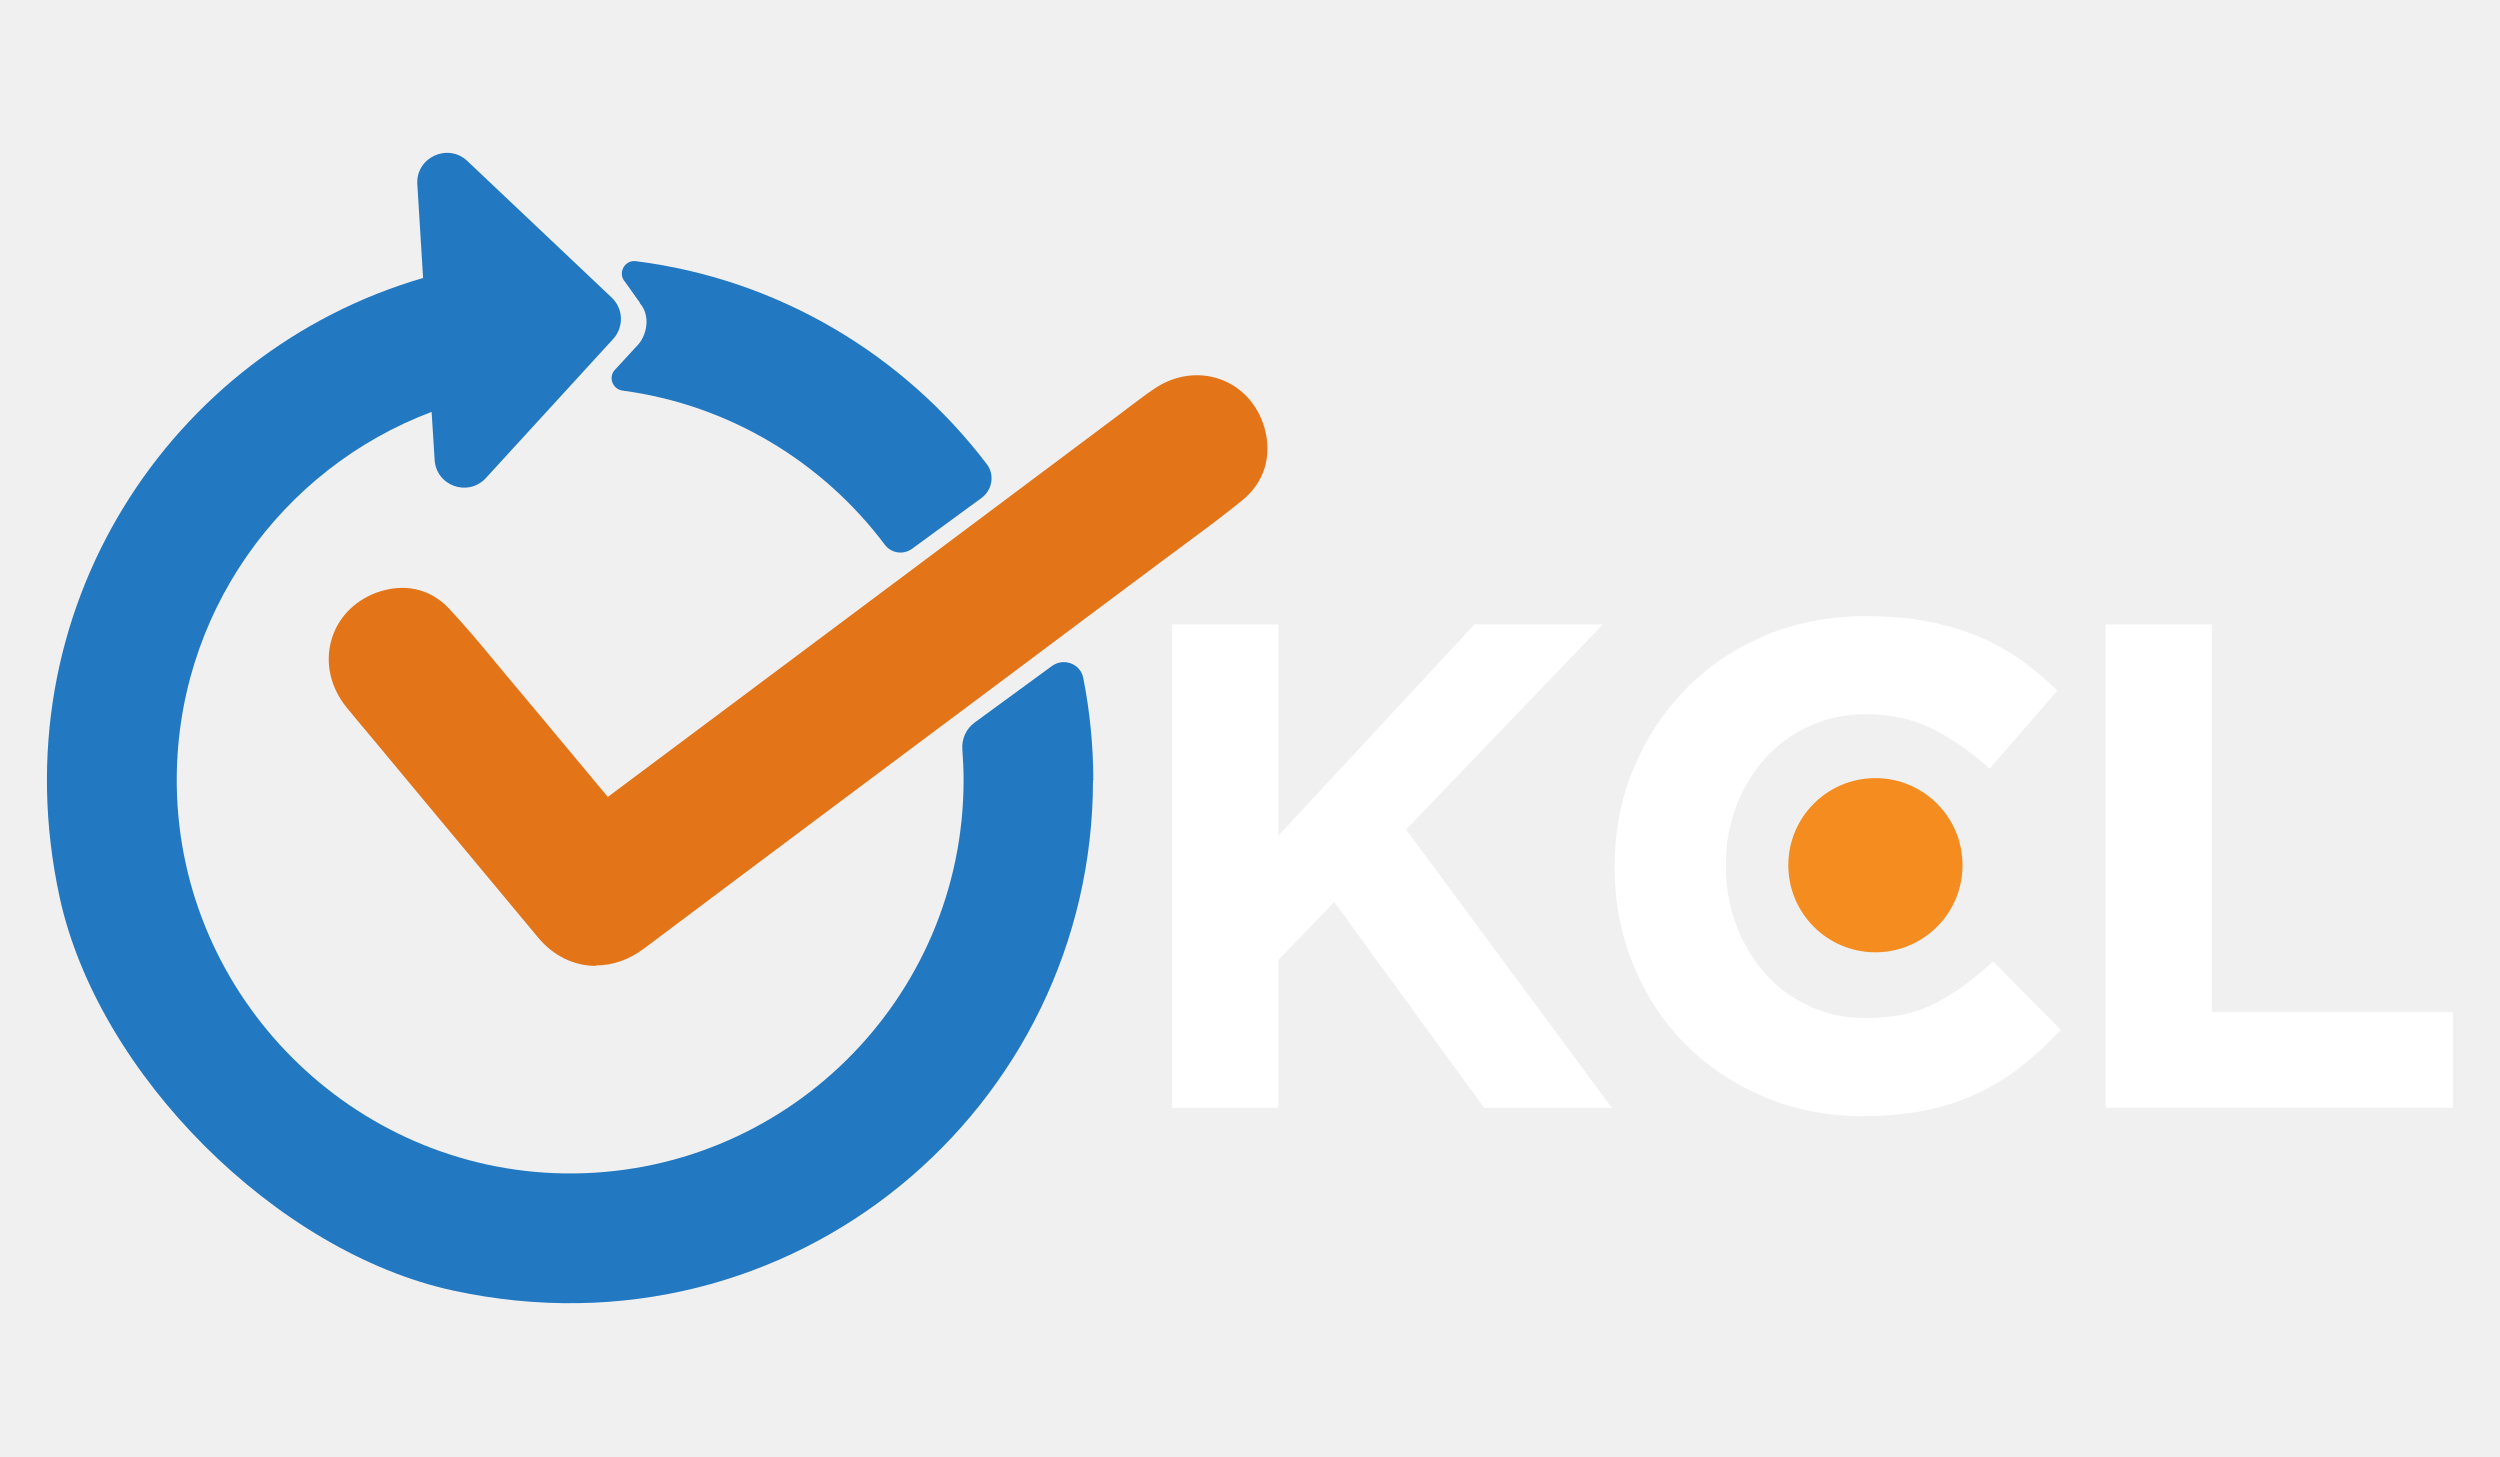
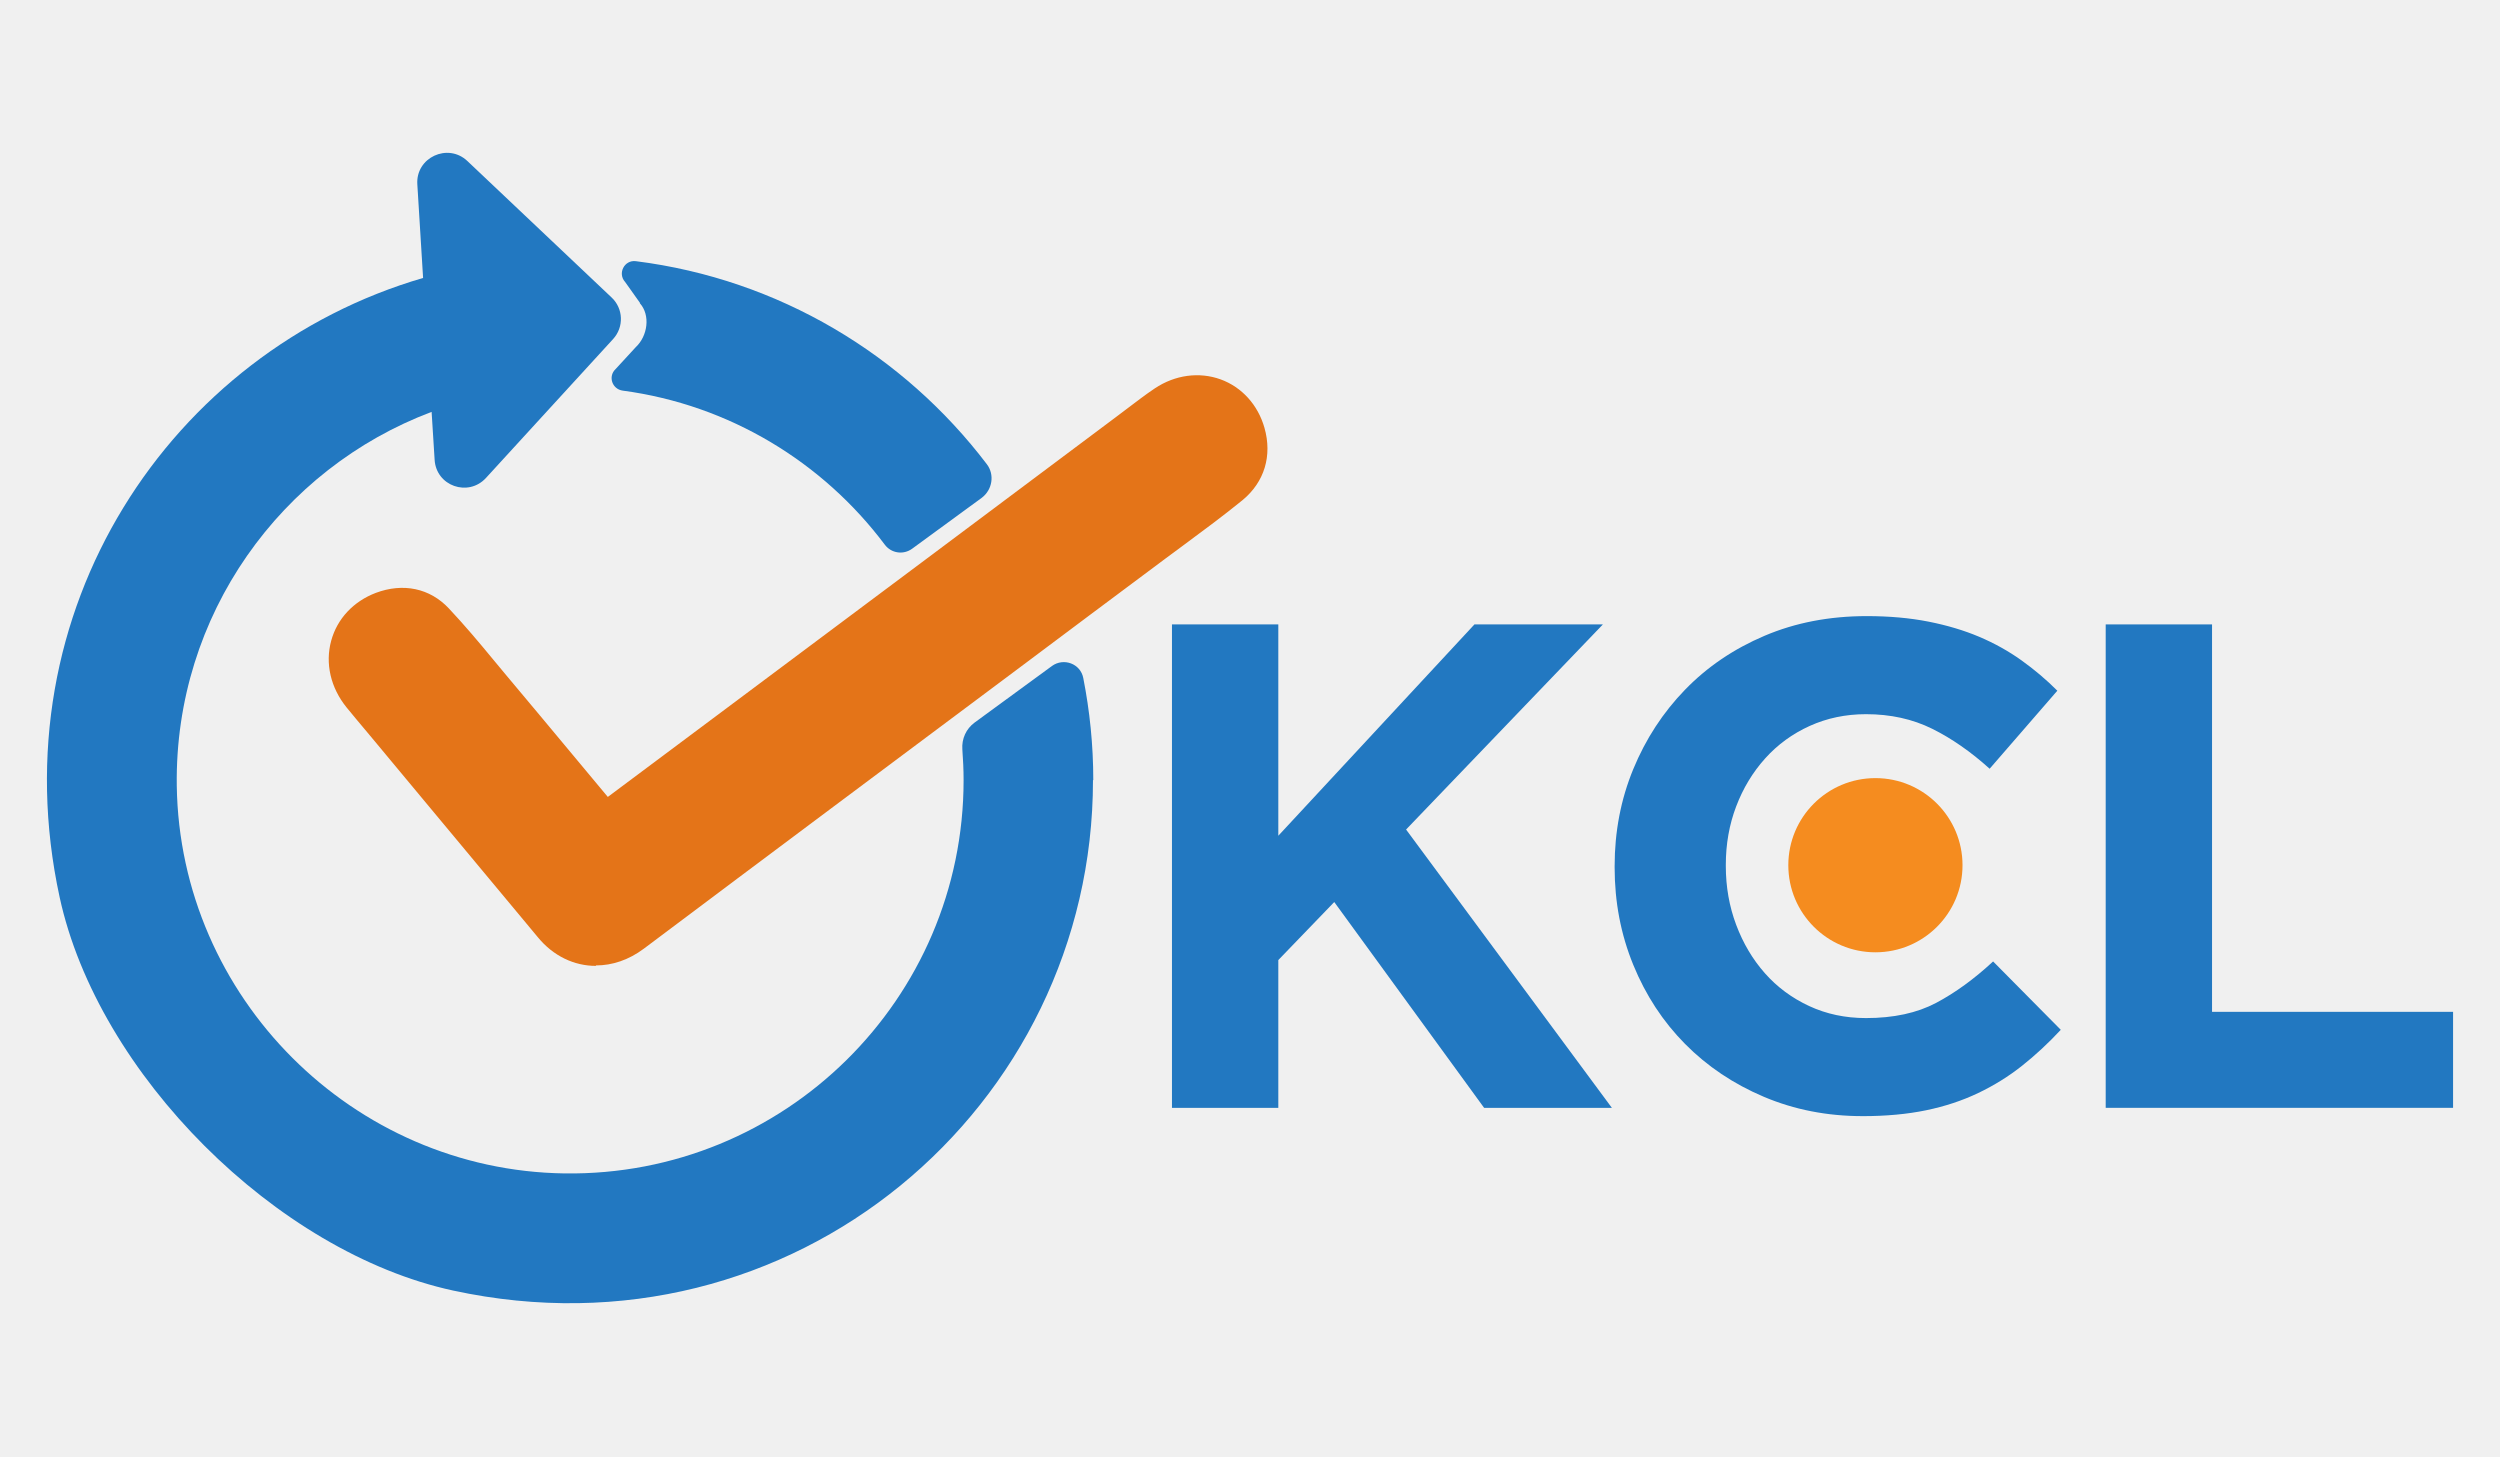
<svg xmlns="http://www.w3.org/2000/svg" id="svg2" version="1.1" viewBox="0 0 1440 838.7">
  <defs>
    <style>
      .st0 {
        fill: #3872c1;
      }

      .st0, .st1 {
        fill-rule: evenodd;
      }

      .st2 {
        fill: #fff;
      }

      .st3 {
        fill: #f58614;
      }

-       .st1 {
+       .st1, .st4 {
        fill: #2278c1;
      }

-       .st4 {
+       .st5 {
        fill: none;
      }

-       .st5 {
+       .st6 {
        fill: #e47418;
      }

-       .st6 {
+       .st7 {
        isolation: isolate;
      }

-       .st7 {
+       .st8 {
        clip-path: url(#clippath);
      }

-       .st8 {
+       .st9 {
        fill: #f58c1f;
      }
    </style>
    <clipPath id="clippath">
-       <rect class="st4" x="-3826.65" y="-2579.1" width="8090.8" height="4712.53" />
+       <rect class="st5" x="-3826.65" y="-2579.1" width="8090.8" height="4712.53" />
    </clipPath>
  </defs>
  <g id="g10">
    <g id="g16">
-       <g class="st7">
+       <g class="st8">
        <g id="g18">
          <g id="g24">
            <path id="path26" class="st3" d="M236.8-265.56c14.53-10.93,28.93-21.6,43.2-32.27,43.2-32.27,86.4-64.67,129.6-96.93,4.27-3.2,8.53-6.53,12.93-9.6,11.47-7.73,26-2.67,29.87,10.67,2.13,7.47.27,14.53-5.87,19.47-8.27,6.8-16.93,12.93-25.47,19.33-58,43.47-116.27,86.93-174.27,130.53-9.73,7.33-21.47,6.13-29.2-3.2-17.87-21.6-35.87-42.93-53.73-64.4-3.47-4.13-6.93-8.27-10.27-12.4-8.93-11.07-5.2-26.27,7.87-31.2,7.2-2.67,14.27-1.6,19.6,4,6.67,7.07,12.8,14.8,19.07,22.27,11.87,14.13,23.73,28.4,35.6,42.67.27.4.53.67,1.07,1.07" />
          </g>
          <g id="g28">
            <path id="path30" class="st3" d="M168.73-332.35c-2.13,0-4,.53-5.73,1.07-4.8,1.87-8.13,5.33-9.33,9.87-1.33,4.8,0,10,3.47,14.27,2.27,2.8,4.67,5.6,6.93,8.27,1.2,1.33,2.27,2.67,3.33,4,5.07,6.13,10.27,12.27,15.33,18.4,12.53,15.07,25.6,30.53,38.27,46,6.13,7.47,15.2,8.4,23.07,2.53,41.33-31.07,83.47-62.53,124.13-92.93,16.8-12.53,33.6-25.07,50.4-37.6,2-1.47,4.13-3.07,6.13-4.53,6.4-4.67,12.93-9.6,19.07-14.67,5.73-4.67,5.47-10.67,4.27-14.8-1.33-4.93-4.67-8.53-9.07-10.13-4.53-1.6-9.6-.93-13.87,2-3.07,2-5.87,4.27-8.93,6.53-1.33.93-2.53,2-3.87,2.93-43.2,32.27-86.4,64.67-129.6,96.93l-46.27,34.53-2.8-2.53c-.13-.13-.27-.27-.4-.4-.27-.27-.67-.53-1.07-1.07-4-4.8-7.87-9.47-11.87-14.27-7.73-9.33-15.73-18.8-23.6-28.27-1.47-1.87-3.07-3.6-4.53-5.47-4.67-5.6-9.33-11.33-14.4-16.67-2.93-2.93-6.13-4-9.07-4M233.53-215.15c-7.2,0-14.27-3.2-19.47-9.6-12.67-15.33-25.73-30.93-38.27-45.87-5.07-6.13-10.27-12.27-15.33-18.4-1.07-1.33-2.27-2.67-3.33-4-2.27-2.8-4.67-5.6-6.93-8.4-5.33-6.53-7.2-14.67-5.07-22.27,2-7.33,7.47-13.2,14.93-16,8.93-3.47,17.87-1.47,24.27,5.2,5.2,5.47,10.13,11.33,14.8,17.07,1.47,1.87,2.93,3.6,4.53,5.47,7.87,9.33,15.73,18.8,23.73,28.27l10,12,40-29.87c43.2-32.27,86.4-64.67,129.6-96.93,1.2-.93,2.53-1.87,3.73-2.8,3.07-2.27,6.13-4.67,9.33-6.8,6.8-4.53,14.8-5.6,22-2.93,7.07,2.67,12.53,8.53,14.67,16.13,2.67,9.33,0,18.13-7.33,24.13-6.4,5.2-13.07,10.13-19.47,14.93-2,1.47-4.13,3.07-6.13,4.53-16.67,12.53-33.47,25.07-50.27,37.6-40.67,30.4-82.8,61.87-124.13,92.93-4.93,3.73-10.53,5.6-15.87,5.6" />
          </g>
          <g id="g32">
            <path id="path34" class="st0" d="M248.26-436.7l-4.93-6.93c-2.53-2.8-.27-7.47,3.6-6.93,47.73,6,89.47,31.2,117.2,67.73,2.67,3.47,1.87,8.53-1.73,11.2l-23.2,17.07c-2.93,2.13-6.93,1.47-9.07-1.33-20.67-27.47-51.87-46.67-87.6-51.47-3.47-.53-4.93-4.93-2.27-7.33l6.67-7.33c4-3.73,4.93-10.67,1.33-14.67" />
          </g>
          <g id="g36">
            <path id="path38" class="st0" d="M399.65-277.21c0,109.33-100.27,195.07-213.87,170.53-59.07-12.8-118.67-72.4-131.47-131.47-20.8-95.87,37.2-182.27,121.47-206.93l-1.87-31.33c-.53-8.93,10.13-14,16.67-7.87l48.13,45.6c3.87,3.73,4.13,9.87.53,13.87l-42.53,46.4c-5.87,6.4-16.67,2.67-17.2-6.13l-.93-16c-50.27,18.93-85.87,67.87-85.2,124.93.93,70.8,58.8,128.53,129.6,129.6,73.47,1.07,133.33-58.27,133.33-131.47,0-3.47-.13-6.93-.4-10.27-.27-3.47,1.2-6.93,4.13-8.93l25.87-18.93c3.87-2.93,9.6-.67,10.53,4,2.13,11.33,3.2,22.67,3.2,34.4" />
          </g>
        </g>
      </g>
    </g>
  </g>
-   <g class="st6">
+   <g class="st7">
    <path class="st2" d="M622.33-414.79v210.3h-62.5v-210.3h62.5ZM742.33-414.79l-55.5,95.4,55.2,115h-70.2l-47.6-116.2,53.9-94.1,64.2-.1h0Z" />
    <path class="st2" d="M844.23-262.09v59.6c-4.7.8-9,1.2-12.9,1.2-23.1,0-42.4-7.6-57.8-22.8-15.4-15.2-23.1-34.3-23.1-57.2s7.8-41.2,23.3-56.7c15.6-15.5,34.5-23.3,56.8-23.3,24.9,0,44.4,7.3,58.8,21.8,14.3,14.5,21.5,34.4,21.5,59.5v75.3h-57.6v-71.2c0-8.1-2-14.6-5.9-19.4-4-4.8-9.3-7.2-15.9-7.2-6.1,0-11.3,2.2-15.7,6.6s-6.6,9.7-6.6,15.7c0,6.4,2,11.6,6,15.7s9.1,6.2,15.3,6.2c4.9.2,9.6-1,13.8-3.8h0Z" />
    <path class="st2" d="M1059.83-358.09l-71.8,159.7-70.9-159.6h55l16.3,41.4,17.9-41.4,53.5-.1h0Z" />
    <path class="st2" d="M1151.33-262.09v59.6c-4.7.8-9,1.2-12.9,1.2-23.1,0-42.4-7.6-57.8-22.8s-23.1-34.3-23.1-57.2,7.8-41.2,23.3-56.7c15.6-15.5,34.5-23.3,56.8-23.3,24.9,0,44.4,7.3,58.8,21.8,14.3,14.5,21.5,34.4,21.5,59.5v75.3h-57.7v-71.2c0-8.1-2-14.6-5.9-19.4-4-4.8-9.3-7.2-15.9-7.2-6.1,0-11.3,2.2-15.7,6.6-4.4,4.4-6.6,9.7-6.6,15.7,0,6.4,2,11.6,6,15.7s9.1,6.2,15.3,6.2c4.9.2,9.7-1,13.9-3.8h0Z" />
    <path class="st2" d="M1309.13-414.79v210.3h-57.6v-210.3h57.6Z" />
    <path class="st2" d="M1400.43-358.09v153.6h-57.6v-153.6h57.6ZM1371.83-426.59c7.8,0,14.6,2.7,20.3,8.2,5.7,5.5,8.6,12,8.6,19.5,0,8-2.7,14.6-8.1,19.7s-12.3,7.7-20.7,7.7-15.3-2.6-20.7-7.7c-5.4-5.1-8.1-11.7-8.1-19.7,0-7.5,2.8-14,8.5-19.5,5.6-5.5,12.3-8.2,20.2-8.2h0Z" />
  </g>
-   <g class="st6">
+   <g class="st7">
    <path class="st2" d="M585.13-170.19c12.5,0,21.8,6.2,25.8,17h-6.6c-3.1-7.4-9.7-12.1-19.2-12.1-12.2,0-21.6,9-21.6,23.7s9.4,23.6,21.6,23.6c9.5,0,16.1-4.6,19.2-11.9h6.6c-4,10.6-13.3,16.8-25.8,16.8-15.5,0-27.4-11.7-27.4-28.5.1-16.9,11.9-28.6,27.4-28.6h0Z" />
    <path class="st2" d="M640.33-157.99c8.8,0,14.8,4.7,17.3,10.2v-9.6h5.6v43.7h-5.6v-9.7c-2.6,5.6-8.6,10.3-17.4,10.3-11.9,0-20.8-8.9-20.8-22.6.1-13.6,8.9-22.3,20.9-22.3h0ZM641.43-153.09c-9.2,0-16.2,6.4-16.2,17.5s7,17.7,16.2,17.7,16.2-6.7,16.2-17.6-7.3-17.6-16.2-17.6h0Z" />
    <path class="st2" d="M698.93-157.99c11.9,0,20.8,8.7,20.8,22.4s-8.9,22.6-20.8,22.6c-8.7,0-14.8-4.8-17.4-10.2v30.2h-5.5v-64.3h5.5v9.6c2.6-5.6,8.7-10.3,17.4-10.3ZM697.83-153.09c-8.9,0-16.2,6.7-16.2,17.6s7.4,17.6,16.2,17.6,16.2-6.6,16.2-17.7-7-17.5-16.2-17.5Z" />
    <path class="st2" d="M728.83-169.69c0-2.4,1.8-4.1,4.1-4.1s4.1,1.7,4.1,4.1-1.8,4.2-4.1,4.2-4.1-1.8-4.1-4.2ZM730.03-157.29h5.6v43.7h-5.6v-43.7Z" />
    <path class="st2" d="M750.03-152.59h-6.1v-4.7h6.1v-11h5.7v11h12v4.7h-12v27.1c0,5.4,1.8,7,6.9,7h5.1v4.8h-6c-7.6,0-11.7-3.1-11.7-11.8v-27.1Z" />
    <path class="st2" d="M795.23-157.99c8.8,0,14.8,4.7,17.3,10.2v-9.6h5.6v43.7h-5.6v-9.7c-2.6,5.6-8.6,10.3-17.4,10.3-11.9,0-20.8-8.9-20.8-22.6s8.9-22.3,20.9-22.3h0ZM796.23-153.09c-9.2,0-16.2,6.4-16.2,17.5s7,17.7,16.2,17.7,16.2-6.7,16.2-17.6-7.2-17.6-16.2-17.6h0Z" />
    <path class="st2" d="M830.83-172.89h5.6v59.2h-5.6v-59.2Z" />
  </g>
-   <g class="st6">
+   <g class="st7">
    <path class="st3" d="M877.93-176.89v71.2h-5.6v-71.2h5.6Z" />
  </g>
-   <g class="st6">
+   <g class="st7">
    <path class="st2" d="M913.83-169.59h5.6v55.9h-5.6v-55.9Z" />
    <path class="st2" d="M964.93-138.59c0-9.7-5.3-14.6-13.3-14.6s-13.8,5.1-13.8,15.8v23.8h-5.6v-43.7h5.6v7.4c2.8-5.4,8.4-8.2,14.9-8.2,9.9,0,17.8,6.1,17.8,18.9v25.6h-5.5v-25h-.1Z" />
    <path class="st2" d="M984.43-152.59h-6.1v-4.7h6.1v-11h5.7v11h12v4.7h-12v27.1c0,5.4,1.8,7,6.9,7h5.1v4.8h-6c-7.6,0-11.7-3.1-11.7-11.8v-27.1Z" />
    <path class="st2" d="M1030.23-112.99c-12.4,0-21.4-8.6-21.4-22.5s8.9-22.5,21.4-22.5,20.6,9.1,20.6,20.2c0,1.8,0,2.9-.2,4.4h-36.2c.5,10.2,7.6,15.6,15.8,15.6,7.4,0,12.5-3.9,14.1-9.8h5.9c-2,8.3-9.1,14.6-20,14.6ZM1014.43-137.89h30.7c.2-10.2-7.1-15.3-15.2-15.3s-14.8,5.1-15.5,15.3h0Z" />
    <path class="st2" d="M1066.73-113.69h-5.6v-43.7h5.6v7.8c2.4-5.4,7.4-8.6,15-8.6v5.8h-1.5c-7.3,0-13.4,3.3-13.4,14.2v24.5h-.1Z" />
    <path class="st2" d="M1122.73-138.59c0-9.7-5.3-14.6-13.3-14.6s-13.8,5.1-13.8,15.8v23.8h-5.6v-43.7h5.6v7.4c2.8-5.4,8.4-8.2,14.9-8.2,9.9,0,17.8,6.1,17.8,18.9v25.6h-5.5v-25h-.1Z" />
    <path class="st2" d="M1159.03-157.99c8.8,0,14.8,4.7,17.3,10.2v-9.6h5.6v43.7h-5.6v-9.7c-2.6,5.6-8.6,10.3-17.4,10.3-11.9,0-20.8-8.9-20.8-22.6s8.9-22.3,20.9-22.3h0ZM1160.03-153.09c-9.2,0-16.2,6.4-16.2,17.5s7,17.7,16.2,17.7,16.2-6.7,16.2-17.6c.1-10.9-7.2-17.6-16.2-17.6h0Z" />
    <path class="st2" d="M1196.33-152.59h-6.1v-4.7h6.1v-11h5.7v11h12v4.7h-12v27.1c0,5.4,1.8,7,6.9,7h5.1v4.8h-6c-7.6,0-11.7-3.1-11.7-11.8v-27.1Z" />
    <path class="st2" d="M1221.93-169.69c0-2.4,1.8-4.1,4.1-4.1s4.1,1.7,4.1,4.1-1.8,4.2-4.1,4.2-4.1-1.8-4.1-4.2ZM1223.13-157.29h5.6v43.7h-5.6v-43.7Z" />
    <path class="st2" d="M1260.63-112.99c-12.3,0-21.7-8.6-21.7-22.5s9.6-22.5,21.8-22.5,21.8,8.6,21.8,22.5c.1,13.8-9.6,22.5-21.9,22.5h0ZM1260.63-117.89c8.2,0,16.2-5.6,16.2-17.6s-7.8-17.6-16.2-17.6-16.1,5.6-16.1,17.6c.1,12,7.8,17.6,16.1,17.6Z" />
    <path class="st2" d="M1325.63-138.59c0-9.7-5.3-14.6-13.3-14.6s-13.8,5.1-13.8,15.8v23.8h-5.6v-43.7h5.6v7.4c2.8-5.4,8.4-8.2,14.9-8.2,9.9,0,17.8,6.1,17.8,18.9v25.6h-5.5v-25h-.1Z" />
    <path class="st2" d="M1361.83-157.99c8.8,0,14.8,4.7,17.3,10.2v-9.6h5.6v43.7h-5.6v-9.7c-2.6,5.6-8.6,10.3-17.4,10.3-11.9,0-20.8-8.9-20.8-22.6s8.9-22.3,20.9-22.3h0ZM1362.83-153.09c-9.2,0-16.2,6.4-16.2,17.5s7,17.7,16.2,17.7,16.2-6.7,16.2-17.6c.1-10.9-7.2-17.6-16.2-17.6h0Z" />
    <path class="st2" d="M1397.53-172.89h5.6v59.2h-5.6v-59.2Z" />
  </g>
  <g>
    <g>
      <g>
-         <path class="st5" d="M348.82,469.54c25.09-18.75,49.75-37.2,74.55-55.66,74.55-55.66,148.95-111.32,223.5-167.12,7.35-5.48,14.56-11.39,22.35-16.44,19.9-13.41,44.99-4.47,51.48,18.46,3.75,12.98.43,24.95-9.95,33.6-14.13,11.68-29.13,22.35-43.84,33.31-100.36,74.98-200.72,149.82-300.79,225.09-16.73,12.54-37.06,10.53-50.47-5.62-30.71-37.06-61.57-73.97-92.43-110.89-5.91-7.07-11.97-14.13-17.74-21.34-15.43-19.03-8.94-45.28,13.55-53.64,12.54-4.76,24.66-2.74,33.74,6.92,11.54,12.26,22.06,25.52,32.88,38.36,20.48,24.51,40.95,49.03,61.43,73.39l1.73,1.73v-.14h.01Z" />
-         <path class="st5" d="M343.19,556.35c-12.4,0-24.51-5.62-33.45-16.58-21.92-26.39-44.27-53.21-65.9-79.16-8.8-10.53-17.59-21.05-26.39-31.72-1.87-2.31-3.89-4.61-5.77-6.92-4.04-4.76-8.07-9.66-12.11-14.56-9.08-11.25-12.4-25.23-8.8-38.36,3.46-12.69,12.83-22.64,25.67-27.54,15.72-5.91,31.15-2.74,42.1,8.94,8.94,9.52,17.45,19.61,25.52,29.42,2.6,3.17,5.19,6.2,7.79,9.37,13.7,16.29,27.25,32.59,40.95,49.03,5.77,6.92,11.54,13.84,17.3,20.76l68.92-51.48c74.55-55.66,148.95-111.32,223.5-167.12,2.16-1.59,4.33-3.32,6.49-4.9,5.19-3.89,10.53-8.07,16.15-11.82,11.68-7.79,25.52-9.66,37.92-5.19,12.26,4.47,21.48,14.71,25.23,27.83,4.61,16.15,0,31.29-12.54,41.67-10.96,8.94-22.49,17.45-33.6,25.67-3.46,2.6-7.07,5.19-10.53,7.79-28.98,21.63-57.97,43.26-86.8,64.89-70.22,52.49-142.75,106.56-213.98,160.06-8.65,6.49-18.17,9.66-27.54,9.66l-.14.29v-.03ZM231.59,354.33c-3.6,0-6.92.87-9.81,1.87-8.22,3.17-13.99,9.23-16.15,17.01-2.16,8.22,0,17.16,5.91,24.51,3.89,4.76,7.93,9.66,11.82,14.28,2.02,2.31,3.89,4.61,5.91,6.92,8.8,10.53,17.59,21.05,26.39,31.72,21.63,25.95,44.12,52.78,66.04,79.16,10.67,12.83,26.24,14.56,39.8,4.33,71.23-53.5,143.76-107.71,213.98-160.2,28.98-21.63,57.97-43.26,86.8-64.89,3.46-2.6,7.07-5.19,10.53-7.79,10.96-8.07,22.35-16.44,32.88-25.23,9.81-8.07,9.52-18.31,7.5-25.38-2.45-8.36-8.07-14.85-15.72-17.59-7.79-2.88-16.58-1.59-23.94,3.46-5.19,3.46-10.09,7.21-15.28,11.25-2.16,1.73-4.47,3.32-6.63,5.05-74.55,55.66-148.95,111.32-223.5,167.12l-79.74,59.55-4.76-4.47s-.43-.43-.72-.58c-.58-.43-1.15-1.01-1.73-1.73-6.78-8.22-13.7-16.29-20.48-24.51-13.55-16.29-27.25-32.59-40.95-48.88-2.6-3.17-5.19-6.2-7.79-9.37-7.93-9.66-16.15-19.47-24.8-28.55-5.05-5.19-10.53-6.92-15.72-6.92l.14-.14h.02Z" />
+         <path class="st6" d="M348.82,469.54c25.09-18.75,49.75-37.2,74.55-55.66,74.55-55.66,148.95-111.32,223.5-167.12,7.35-5.48,14.56-11.39,22.35-16.44,19.9-13.41,44.99-4.47,51.48,18.46,3.75,12.98.43,24.95-9.95,33.6-14.13,11.68-29.13,22.35-43.84,33.31-100.36,74.98-200.72,149.82-300.79,225.09-16.73,12.54-37.06,10.53-50.47-5.62-30.71-37.06-61.57-73.97-92.43-110.89-5.91-7.07-11.97-14.13-17.74-21.34-15.43-19.03-8.94-45.28,13.55-53.64,12.54-4.76,24.66-2.74,33.74,6.92,11.54,12.26,22.06,25.52,32.88,38.36,20.48,24.51,40.95,49.03,61.43,73.39l1.73,1.73v-.14h.01Z" />
+         <path class="st6" d="M343.19,556.35c-12.4,0-24.51-5.62-33.45-16.58-21.92-26.39-44.27-53.21-65.9-79.16-8.8-10.53-17.59-21.05-26.39-31.72-1.87-2.31-3.89-4.61-5.77-6.92-4.04-4.76-8.07-9.66-12.11-14.56-9.08-11.25-12.4-25.23-8.8-38.36,3.46-12.69,12.83-22.64,25.67-27.54,15.72-5.91,31.15-2.74,42.1,8.94,8.94,9.52,17.45,19.61,25.52,29.42,2.6,3.17,5.19,6.2,7.79,9.37,13.7,16.29,27.25,32.59,40.95,49.03,5.77,6.92,11.54,13.84,17.3,20.76l68.92-51.48c74.55-55.66,148.95-111.32,223.5-167.12,2.16-1.59,4.33-3.32,6.49-4.9,5.19-3.89,10.53-8.07,16.15-11.82,11.68-7.79,25.52-9.66,37.92-5.19,12.26,4.47,21.48,14.71,25.23,27.83,4.61,16.15,0,31.29-12.54,41.67-10.96,8.94-22.49,17.45-33.6,25.67-3.46,2.6-7.07,5.19-10.53,7.79-28.98,21.63-57.97,43.26-86.8,64.89-70.22,52.49-142.75,106.56-213.98,160.06-8.65,6.49-18.17,9.66-27.54,9.66l-.14.29v-.03h.01ZM231.59,354.33c-3.6,0-6.92.87-9.81,1.87-8.22,3.17-13.99,9.23-16.15,17.01-2.16,8.22,0,17.16,5.91,24.51,3.89,4.76,7.93,9.66,11.82,14.28,2.02,2.31,3.89,4.61,5.91,6.92,8.8,10.53,17.59,21.05,26.39,31.72,21.63,25.95,44.12,52.78,66.04,79.16,10.67,12.83,26.24,14.56,39.8,4.33,71.23-53.5,143.76-107.71,213.98-160.2,28.98-21.63,57.97-43.26,86.8-64.89,3.46-2.6,7.07-5.19,10.53-7.79,10.96-8.07,22.35-16.44,32.88-25.23,9.81-8.07,9.52-18.31,7.5-25.38-2.45-8.36-8.07-14.85-15.72-17.59-7.79-2.88-16.58-1.59-23.94,3.46-5.19,3.46-10.09,7.21-15.28,11.25-2.16,1.73-4.47,3.32-6.63,5.05-74.55,55.66-148.95,111.32-223.5,167.12l-79.74,59.55-4.76-4.47s-.43-.43-.72-.58c-.58-.43-1.15-1.01-1.73-1.73-6.78-8.22-13.7-16.29-20.48-24.51-13.55-16.29-27.25-32.59-40.95-48.88-2.6-3.17-5.19-6.2-7.79-9.37-7.93-9.66-16.15-19.47-24.8-28.55-5.05-5.19-10.53-6.92-15.72-6.92l.14-.14h.02Z" />
      </g>
      <path class="st1" d="M368.57,174.38l-8.51-11.97c-4.47-4.9-.43-12.83,6.2-11.97,82.33,10.38,154.29,53.93,202.16,116.94,4.61,6.06,3.17,14.71-2.88,19.32l-40.23,29.42c-5.05,3.6-11.97,2.6-15.72-2.45-35.62-47.44-89.4-80.46-150.97-88.68-6.06-.87-8.51-8.22-4.04-12.4l11.68-12.69c6.78-6.34,8.51-18.31,2.31-25.23v-.29h0Z" />
      <path class="st1" d="M629.56,449.35c0,188.32-172.89,336.41-368.56,294.01-101.8-22.06-204.61-124.73-226.67-226.67C-1.43,351.45,98.35,202.49,243.7,160.1l-3.32-53.93c-1.01-15.43,17.59-24.08,28.84-13.41l83.06,78.59c6.78,6.34,7.21,17.01.87,23.94l-73.25,80.03c-10.24,11.1-28.69,4.61-29.56-10.53l-1.73-27.54c-86.66,32.59-148.09,116.94-146.79,215.28,1.73,121.99,101.37,221.63,223.36,223.36,126.6,1.73,229.85-100.36,229.85-226.53,0-5.91-.29-11.97-.72-17.74-.43-6.06,2.16-11.82,7.07-15.43l44.56-32.59c6.78-4.9,16.44-1.3,18.02,6.92,3.75,19.03,5.77,38.64,5.77,58.83h-.17Z" />
    </g>
    <g>
      <g>
-         <path class="st2" d="M675.05,359.66h61.26v121.73l112.97-121.73h73.99l-113.37,118.15,118.54,160.31h-73.59l-86.32-118.55-32.22,33.42v85.13h-61.26v-278.46h0Z" />
-         <path class="st2" d="M1072.85,642.89c-20.42,0-39.38-3.72-56.89-11.14-17.5-7.42-32.62-17.56-45.35-30.43-12.73-12.86-22.68-28.04-29.84-45.55-7.16-17.5-10.74-36.2-10.74-56.09v-.79c0-19.89,3.58-38.52,10.74-55.89,7.16-17.37,17.11-32.62,29.84-45.75,12.73-13.13,27.98-23.47,45.75-31.03,17.76-7.56,37.39-11.34,58.87-11.34,12.99,0,24.86,1.06,35.6,3.18,10.74,2.13,20.49,5.04,29.24,8.75,8.75,3.72,16.84,8.22,24.27,13.53,7.42,5.31,14.32,11.14,20.68,17.5l-38.98,44.95c-10.88-9.81-21.95-17.5-33.22-23.07s-23.93-8.35-37.99-8.35c-11.67,0-22.47,2.26-32.42,6.76-9.95,4.51-18.5,10.74-25.66,18.7-7.16,7.96-12.73,17.17-16.71,27.65-3.98,10.48-5.97,21.68-5.97,33.62v.79c0,11.93,1.99,23.21,5.97,33.81,3.98,10.61,9.48,19.89,16.51,27.85,7.02,7.96,15.51,14.26,25.46,18.9s20.89,6.96,32.82,6.96c15.91,0,29.37-2.92,40.38-8.75,11-5.83,21.94-13.78,32.82-23.87l38.98,39.38c-7.16,7.69-14.59,14.59-22.28,20.69-7.69,6.1-16.11,11.34-25.26,15.71-9.15,4.38-19.16,7.7-30.04,9.95s-23.07,3.38-36.6,3.38h.02Z" />
-         <path class="st2" d="M1212.88,359.66h61.26v223.16h138.83v55.29h-200.09v-278.46h0Z" />
+         <path class="st4" d="M675.05,359.66h61.26v121.73l112.97-121.73h73.99l-113.37,118.15,118.54,160.31h-73.59l-86.32-118.55-32.22,33.42v85.13h-61.26v-278.46h0Z" />
+         <path class="st4" d="M1072.85,642.89c-20.42,0-39.38-3.72-56.89-11.14-17.5-7.42-32.62-17.56-45.35-30.43-12.73-12.86-22.68-28.04-29.84-45.55-7.16-17.5-10.74-36.2-10.74-56.09v-.79c0-19.89,3.58-38.52,10.74-55.89,7.16-17.37,17.11-32.62,29.84-45.75,12.73-13.13,27.98-23.47,45.75-31.03,17.76-7.56,37.39-11.34,58.87-11.34,12.99,0,24.86,1.06,35.6,3.18,10.74,2.13,20.49,5.04,29.24,8.75,8.75,3.72,16.84,8.22,24.27,13.53,7.42,5.31,14.32,11.14,20.68,17.5l-38.98,44.95c-10.88-9.81-21.95-17.5-33.22-23.07s-23.93-8.35-37.99-8.35c-11.67,0-22.47,2.26-32.42,6.76-9.95,4.51-18.5,10.74-25.66,18.7-7.16,7.96-12.73,17.17-16.71,27.65-3.98,10.48-5.97,21.68-5.97,33.62v.79c0,11.93,1.99,23.21,5.97,33.81,3.98,10.61,9.48,19.89,16.51,27.85,7.02,7.96,15.51,14.26,25.46,18.9s20.89,6.96,32.82,6.96c15.91,0,29.37-2.92,40.38-8.75,11-5.83,21.94-13.78,32.82-23.87l38.98,39.38c-7.16,7.69-14.59,14.59-22.28,20.69-7.69,6.1-16.11,11.34-25.26,15.71-9.15,4.38-19.16,7.7-30.04,9.95s-23.07,3.38-36.6,3.38h.02Z" />
+         <path class="st4" d="M1212.88,359.66h61.26v223.16h138.83v55.29h-200.09v-278.46h0Z" />
      </g>
-       <circle class="st8" cx="1080.24" cy="498.36" r="50.17" />
+       <circle class="st9" cx="1080.24" cy="498.36" r="50.17" />
    </g>
  </g>
</svg>
